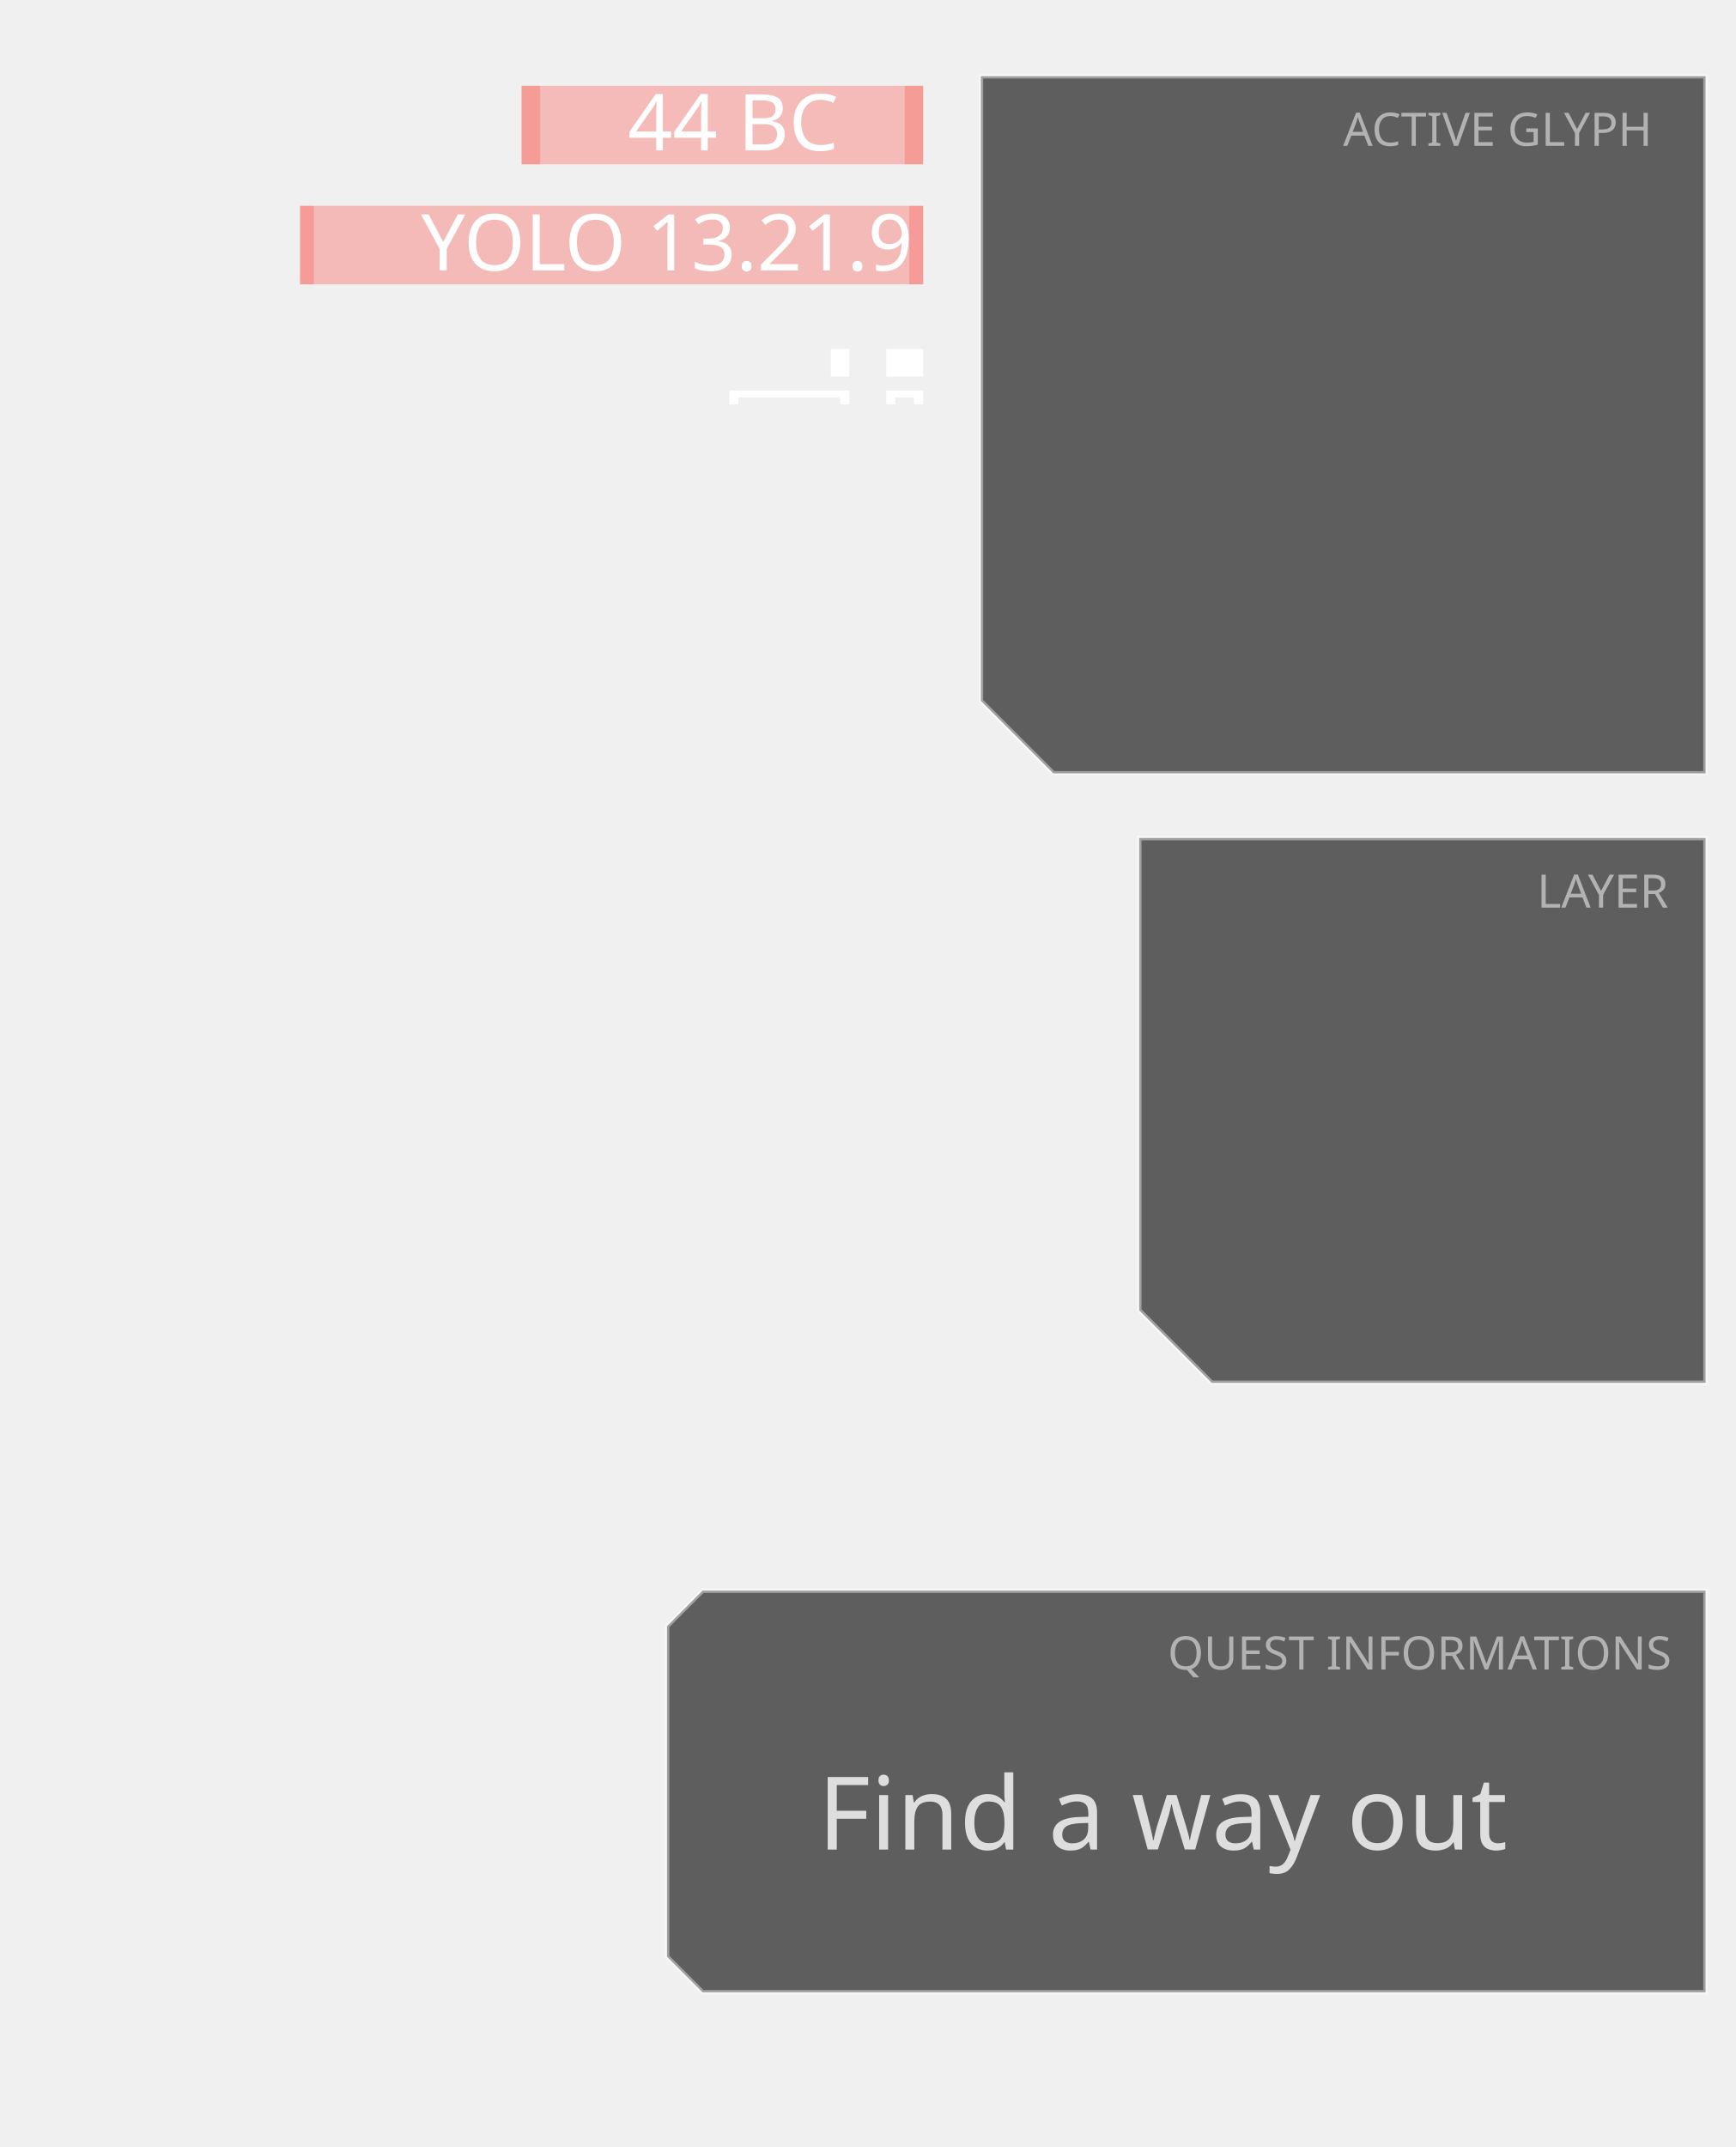
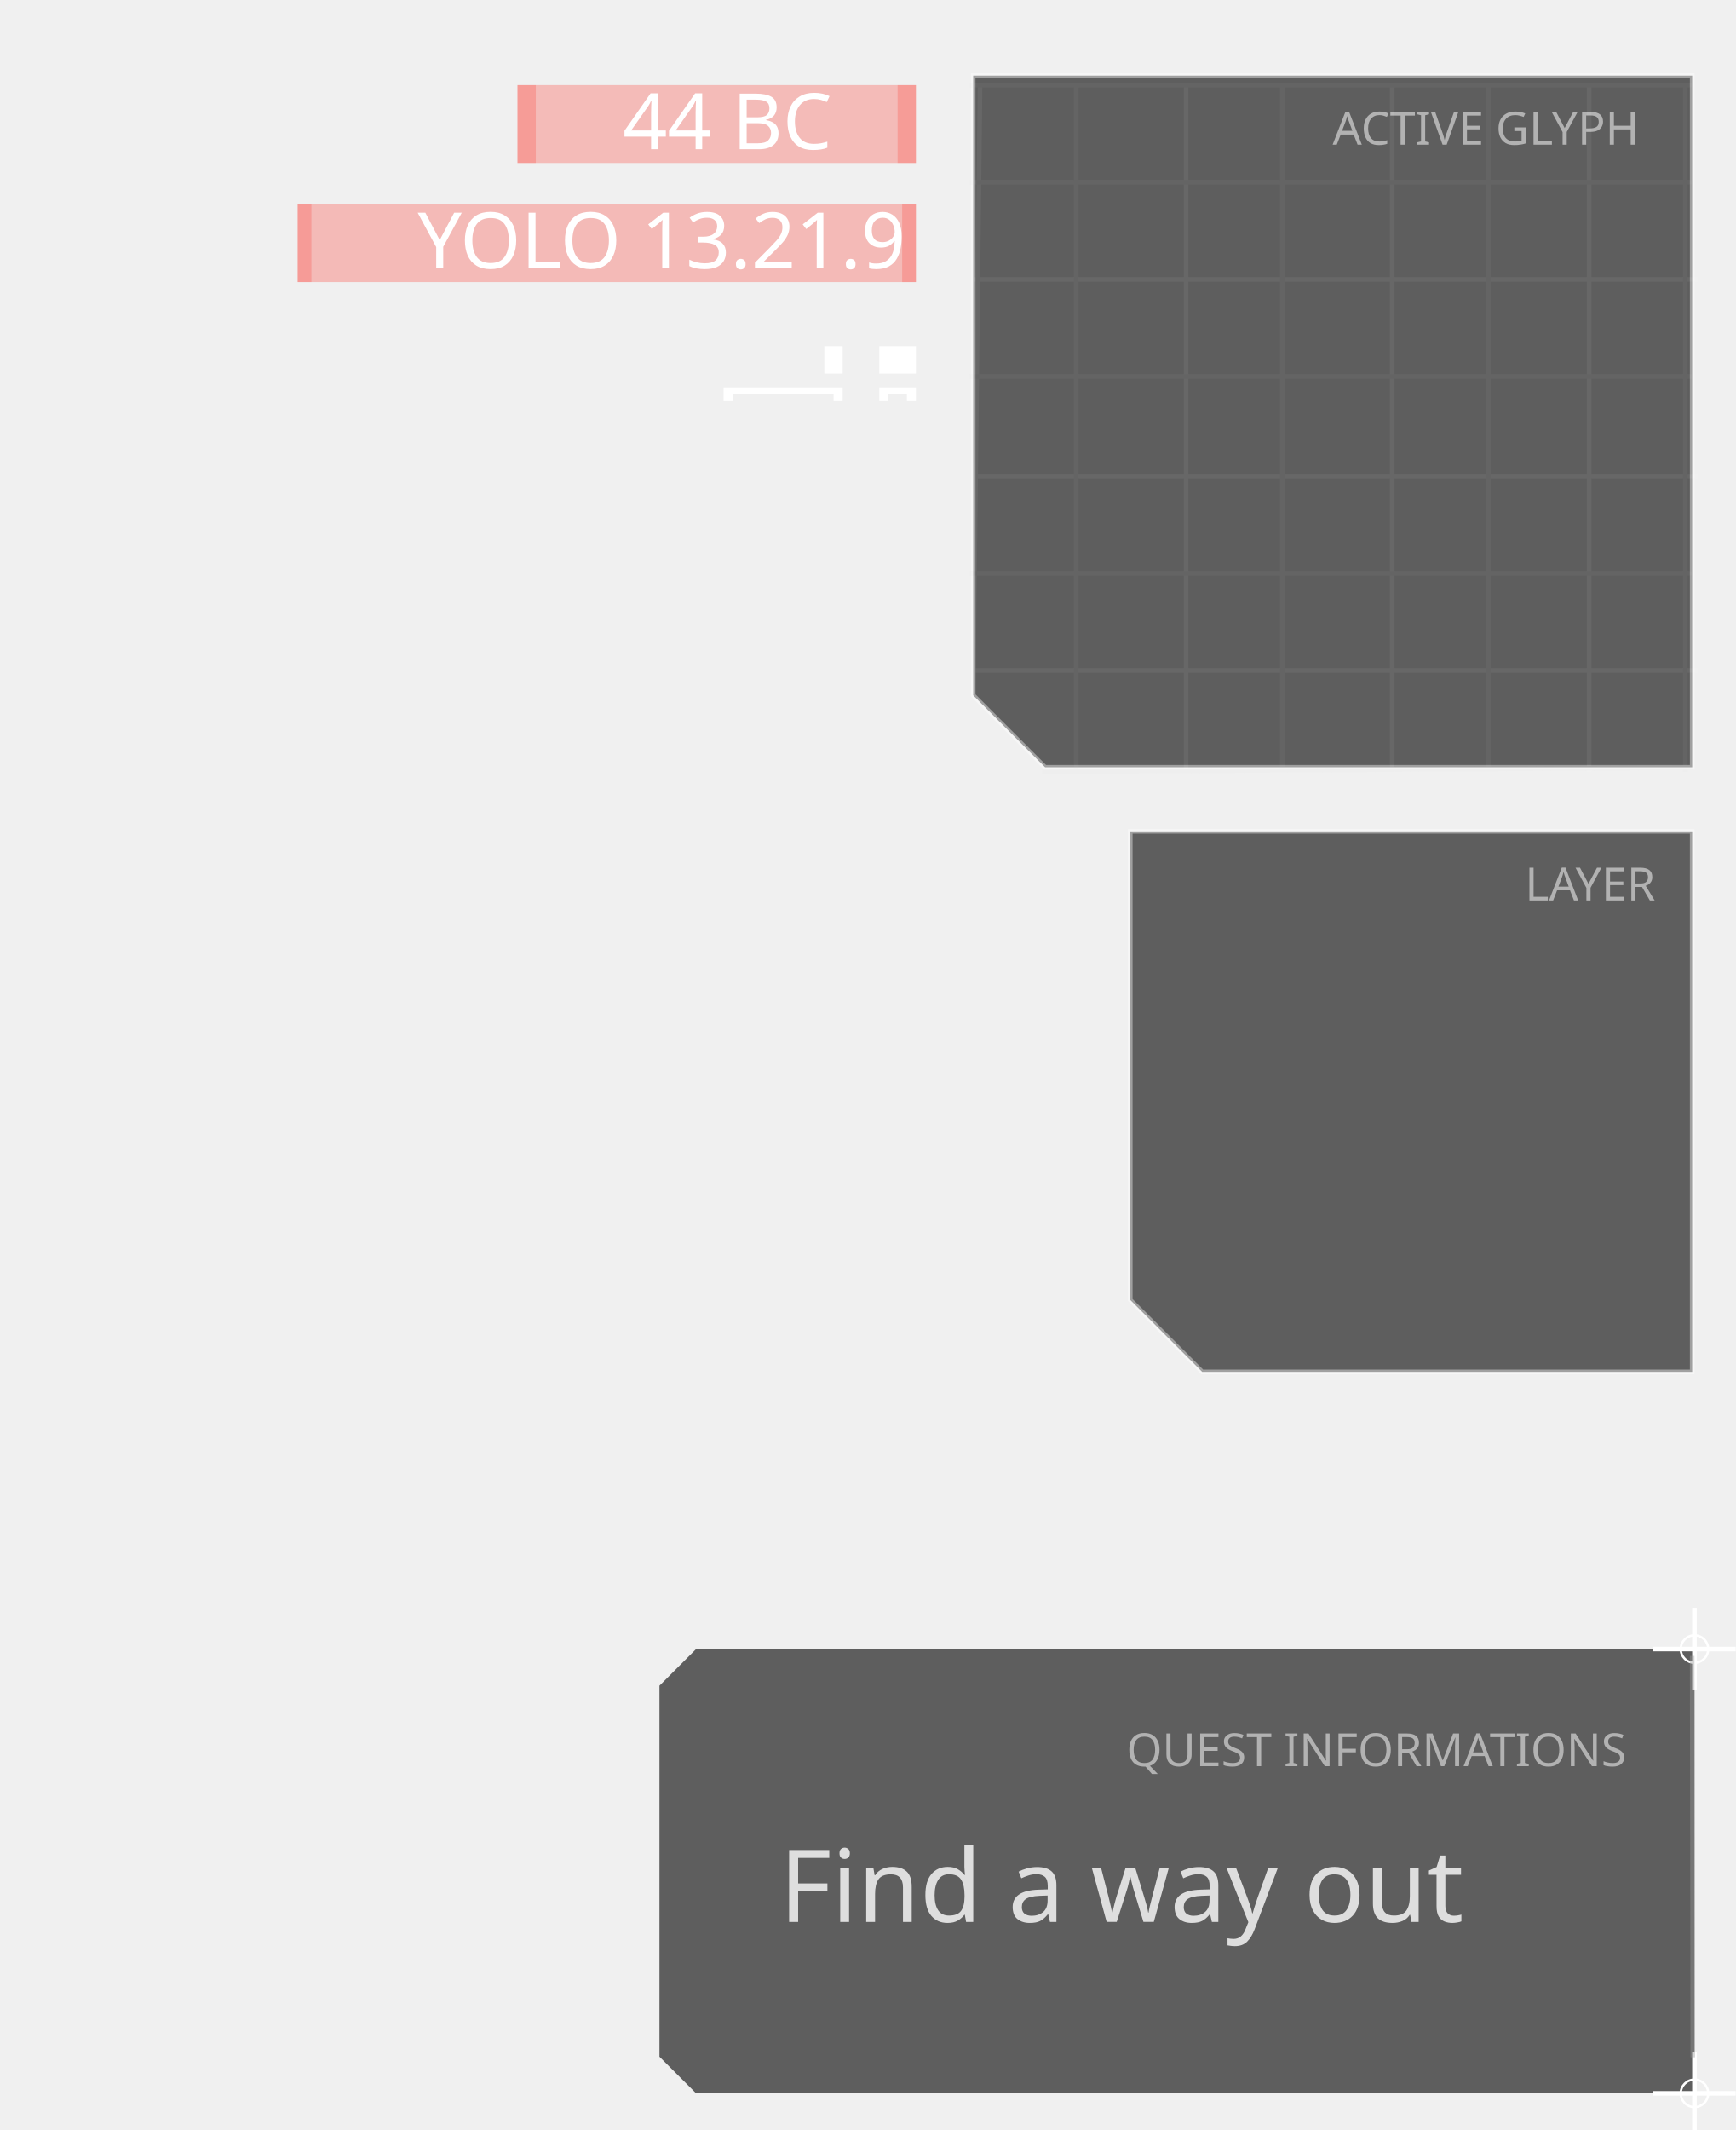
- <svg xmlns="http://www.w3.org/2000/svg" width="376px" height="465px" viewBox="0 0 376 465" version="1.1">
+ <svg xmlns="http://www.w3.org/2000/svg" width="379px" height="465px" viewBox="0 0 379 465" version="1.1">
  <g id="ui-top-right" stroke="none" stroke-width="1" fill="none" fill-rule="evenodd">
    <path d="M369.5,16.5 L369.5,167.5 L228.207,167.5 L212.5,151.793 L212.5,16.5 L369.5,16.5 Z" id="Rectangle" stroke-opacity="0.409" stroke="#FFFFFF" fill-opacity="0.607" fill="#000000" />
    <path d="M246.803,181.5 L369.5,181.5 L369.5,299.5 L262.51,299.5 L246.803,283.793 L246.803,181.5 Z" id="Rectangle" stroke-opacity="0.409" stroke="#FFFFFF" fill-opacity="0.607" fill="#000000" />
-     <path d="M369.5,344.5 L369.5,431.5 L152.207,431.5 L144.5,423.793 L144.5,352.207 L152.207,344.5 L369.5,344.5 Z" id="Rectangle" stroke-opacity="0.409" stroke="#FFFFFF" fill-opacity="0.607" fill="#000000" />
+     <path d="M152,360 L370,360 L370,360 L370,457 L152,457 L144,449 L144,368 L152,360 Z" id="Rectangle" fill-opacity="0.607" fill="#000000" />
    <text id="QUEST-INFORMATIONS" opacity="0.651" font-family="RobotoMono-Medium, Roboto Mono" font-size="10" font-weight="400" fill="#DEDEDE">
-       <tspan x="252.982" y="361.579">QUEST INFORMATIONS</tspan>
+       <tspan x="245.982" y="385.579">QUEST INFORMATIONS</tspan>
    </text>
    <text id="Find-a-way-out" font-family="RobotoMono-Medium, Roboto Mono" font-size="22" font-weight="400" fill="#DEDEDE">
-       <tspan x="177.17" y="400.579">Find a way out</tspan>
+       <tspan x="170.17" y="419.579">Find a way out</tspan>
    </text>
    <g id="Group-4" transform="translate(179, 81.5785) scale(-1, 1) translate(-179, -81.5785)translate(158, 75.5785)" fill="#FFFFFF" fill-rule="nonzero">
      <polygon id="Path" points="0 12 1.975 12 1.975 10.5 6.025 10.5 6.025 12 8 12 8 9 0 9" />
      <polygon id="Path" points="16 12 17.977 12 17.977 10.5 40.023 10.5 40.023 12 42 12 42 9 16 9" />
      <rect id="Rectangle" x="0" y="0" width="8" height="6" />
      <rect id="Rectangle" x="16" y="0" width="4" height="6" />
    </g>
    <g id="Group-10" transform="translate(113, 16.5785)">
      <rect id="Rectangle" fill-opacity="0.178" fill="#FF0E00" x="0" y="2" width="4" height="17" />
      <rect id="Rectangle" fill-opacity="0.178" fill="#FF0E00" x="83" y="2" width="4" height="17" />
      <rect id="Rectangle" fill-opacity="0.236" fill="#FF0E00" transform="translate(43.5, 10.5) scale(-1, 1) translate(-43.5, -10.5)" x="0" y="2" width="87" height="17" />
      <text id="44-BC" fill-rule="nonzero" font-family="Rajdhani-SemiBold, Rajdhani" font-size="17" font-weight="500" fill="#FFFFFF">
        <tspan x="23" y="16">44 BC</tspan>
      </text>
    </g>
    <g id="Group-10" transform="translate(65, 42.5785)">
      <rect id="Rectangle" fill-opacity="0.178" fill="#FF0E00" x="0" y="2" width="3" height="17" />
      <rect id="Rectangle" fill-opacity="0.178" fill="#FF0E00" x="132" y="2" width="3" height="17" />
      <rect id="Rectangle" fill-opacity="0.24" fill="#FF0E00" transform="translate(67.5, 10.5) scale(-1, 1) translate(-67.5, -10.5)" x="0" y="2" width="135" height="17" />
      <text id="YOLO-13.21.9" fill-rule="nonzero" font-family="Rajdhani-SemiBold, Rajdhani" font-size="17" font-weight="500" fill="#FFFFFF">
        <tspan x="26.207" y="16">YOLO 13.21.9</tspan>
      </text>
    </g>
    <text id="ACTIVE-GLYPH" opacity="0.651" font-family="RobotoMono-Medium, Roboto Mono" font-size="10" font-weight="400" fill="#DEDEDE">
      <tspan x="290.988" y="31.578">ACTIVE GLYPH</tspan>
    </text>
    <text id="LAYER" opacity="0.651" font-family="RobotoMono-Medium, Roboto Mono" font-size="10" font-weight="400" fill="#DEDEDE">
      <tspan x="332.995" y="196.578">LAYER</tspan>
    </text>
+     <g id="Group-3" opacity="0.062" transform="translate(211.7428, 18.0347)">
+       <g id="Group-2" transform="translate(0.7572, 0.4653)" stroke="#FFFFFF">
+         <line x1="0.243" y1="42.495" x2="158.243" y2="42.495" id="Path-4" />
+         <line x1="0.243" y1="85.454" x2="158.243" y2="85.454" id="Path-4" />
+         <line x1="0.243" y1="127.87" x2="158.243" y2="127.87" id="Path-4" />
+         <line x1="59.5" y1="75" x2="209.5" y2="75" id="Path-4" transform="translate(134.5, 75) rotate(-270) translate(-134.5, -75)" />
+         <line x1="16.5" y1="75" x2="166.5" y2="75" id="Path-4" transform="translate(91.5, 75) rotate(-270) translate(-91.5, -75)" />
+         <line x1="-28.5" y1="75" x2="121.5" y2="75" id="Path-4" transform="translate(46.5, 75) rotate(-270) translate(-46.5, -75)" />
+         <line x1="-65.5" y1="66" x2="67.5" y2="67.5" id="Path-4" transform="translate(1, 66.5) rotate(-270) translate(-1, -66.5)" />
+       </g>
+       <line x1="0" y1="0.544" x2="158" y2="0.544" id="Path-4" stroke="#D1D1D1" />
+       <line x1="0" y1="21.752" x2="158" y2="21.752" id="Path-4" stroke="#D1D1D1" />
+       <line x1="0" y1="64.168" x2="158" y2="64.168" id="Path-4" stroke="#D1D1D1" />
+       <line x1="0" y1="107.128" x2="158" y2="107.128" id="Path-4" stroke="#D1D1D1" />
+       <line x1="15.757" y1="150.465" x2="158" y2="149.544" id="Path-4" stroke="#D1D1D1" />
+       <line x1="81.257" y1="75.465" x2="231.257" y2="75.465" id="Path-4" stroke="#D1D1D1" transform="translate(156.2572, 75.4653) rotate(-270) translate(-156.2572, -75.4653)" />
+       <line x1="38.257" y1="75.465" x2="188.257" y2="75.465" id="Path-4" stroke="#D1D1D1" transform="translate(113.2572, 75.4653) rotate(-270) translate(-113.2572, -75.4653)" />
+       <line x1="-6.743" y1="75.465" x2="143.257" y2="75.465" id="Path-4" stroke="#D1D1D1" transform="translate(68.2572, 75.4653) rotate(-270) translate(-68.2572, -75.4653)" />
+       <line x1="-51.743" y1="75.465" x2="98.257" y2="75.465" id="Path-4" stroke="#D1D1D1" transform="translate(23.2572, 75.4653) rotate(-270) translate(-23.2572, -75.4653)" />
+     </g>
+     <g id="Group-2" transform="translate(361, 351)" stroke="#FFFFFF">
+       <g id="Group">
+         <line x1="9" y1="0" x2="9" y2="18" id="Path" />
+         <line x1="18" y1="9" x2="0" y2="9" id="Path" />
+       </g>
+       <circle id="Oval" stroke-width="0.5" cx="9" cy="9" r="3" />
+     </g>
+     <g id="Group-2" transform="translate(361, 448)" stroke="#FFFFFF">
+       <g id="Group">
+         <line x1="9" y1="0" x2="9" y2="18" id="Path" />
+         <line x1="18" y1="9" x2="0" y2="9" id="Path" />
+       </g>
+       <circle id="Oval" stroke-width="0.5" cx="9" cy="9" r="3" />
+     </g>
+     <line x1="369.5" y1="361.5" x2="369.635" y2="449.127" id="Path-2" stroke="#979797" opacity="0.408" />
  </g>
</svg>
